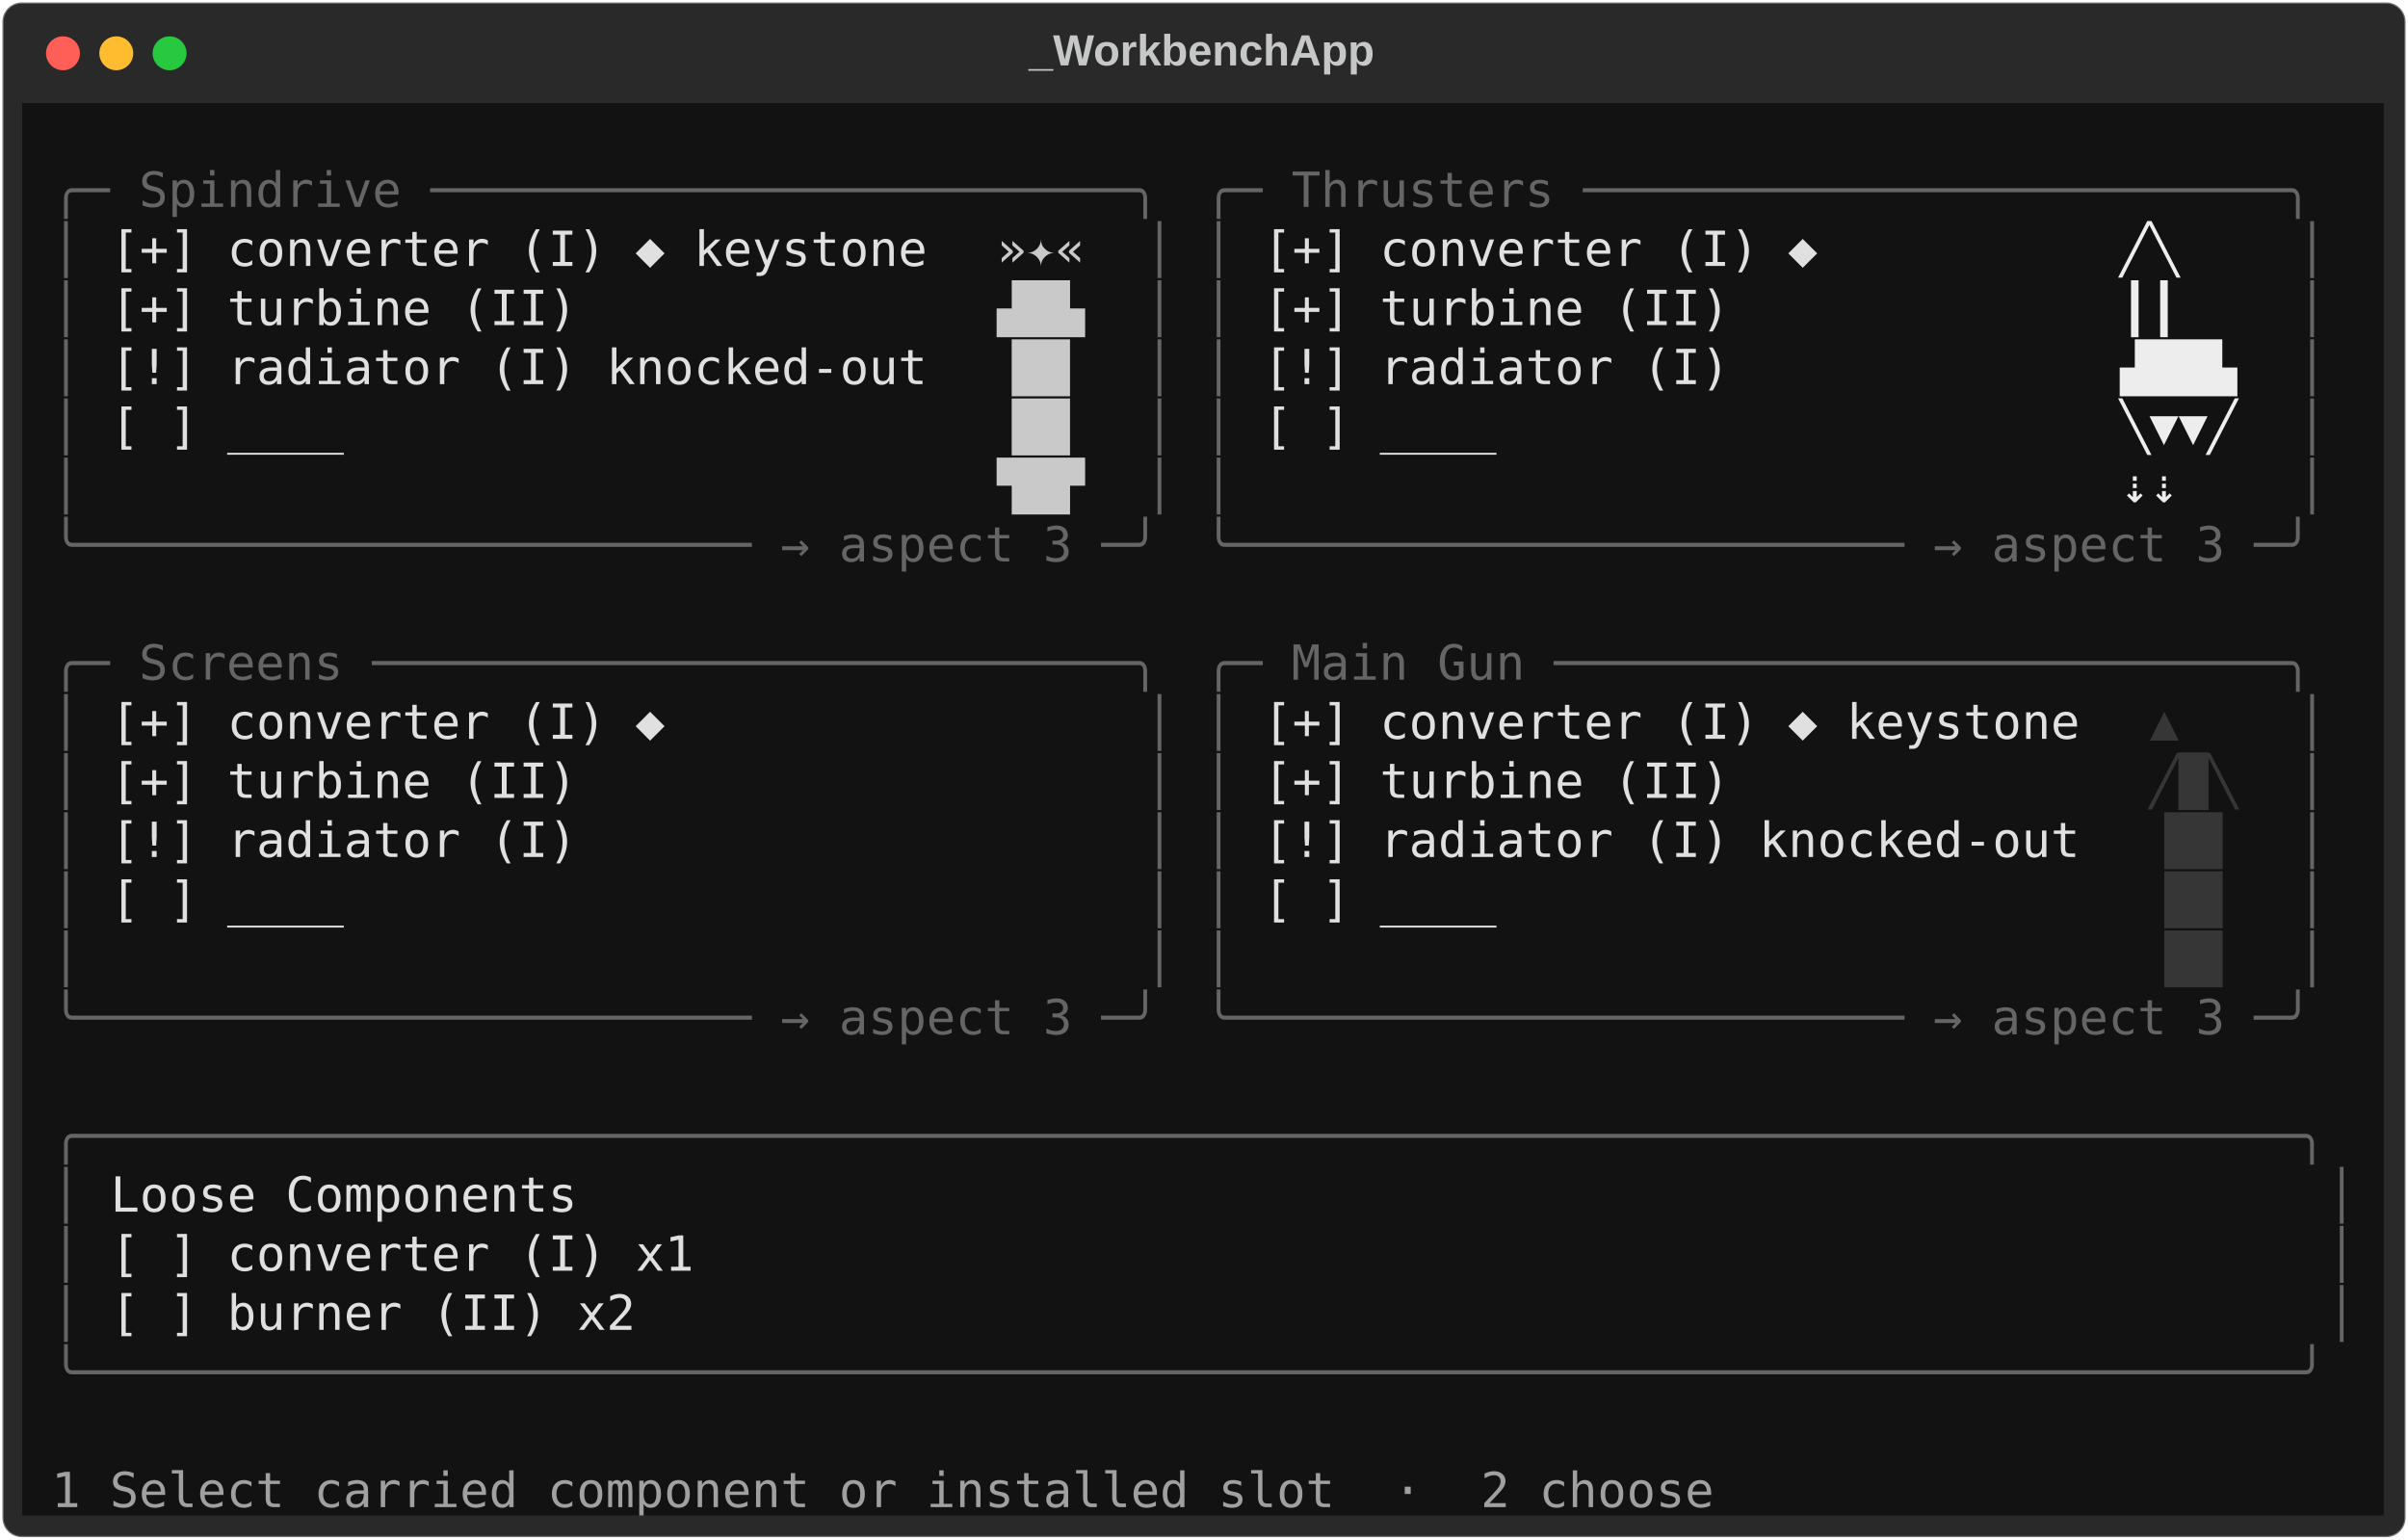
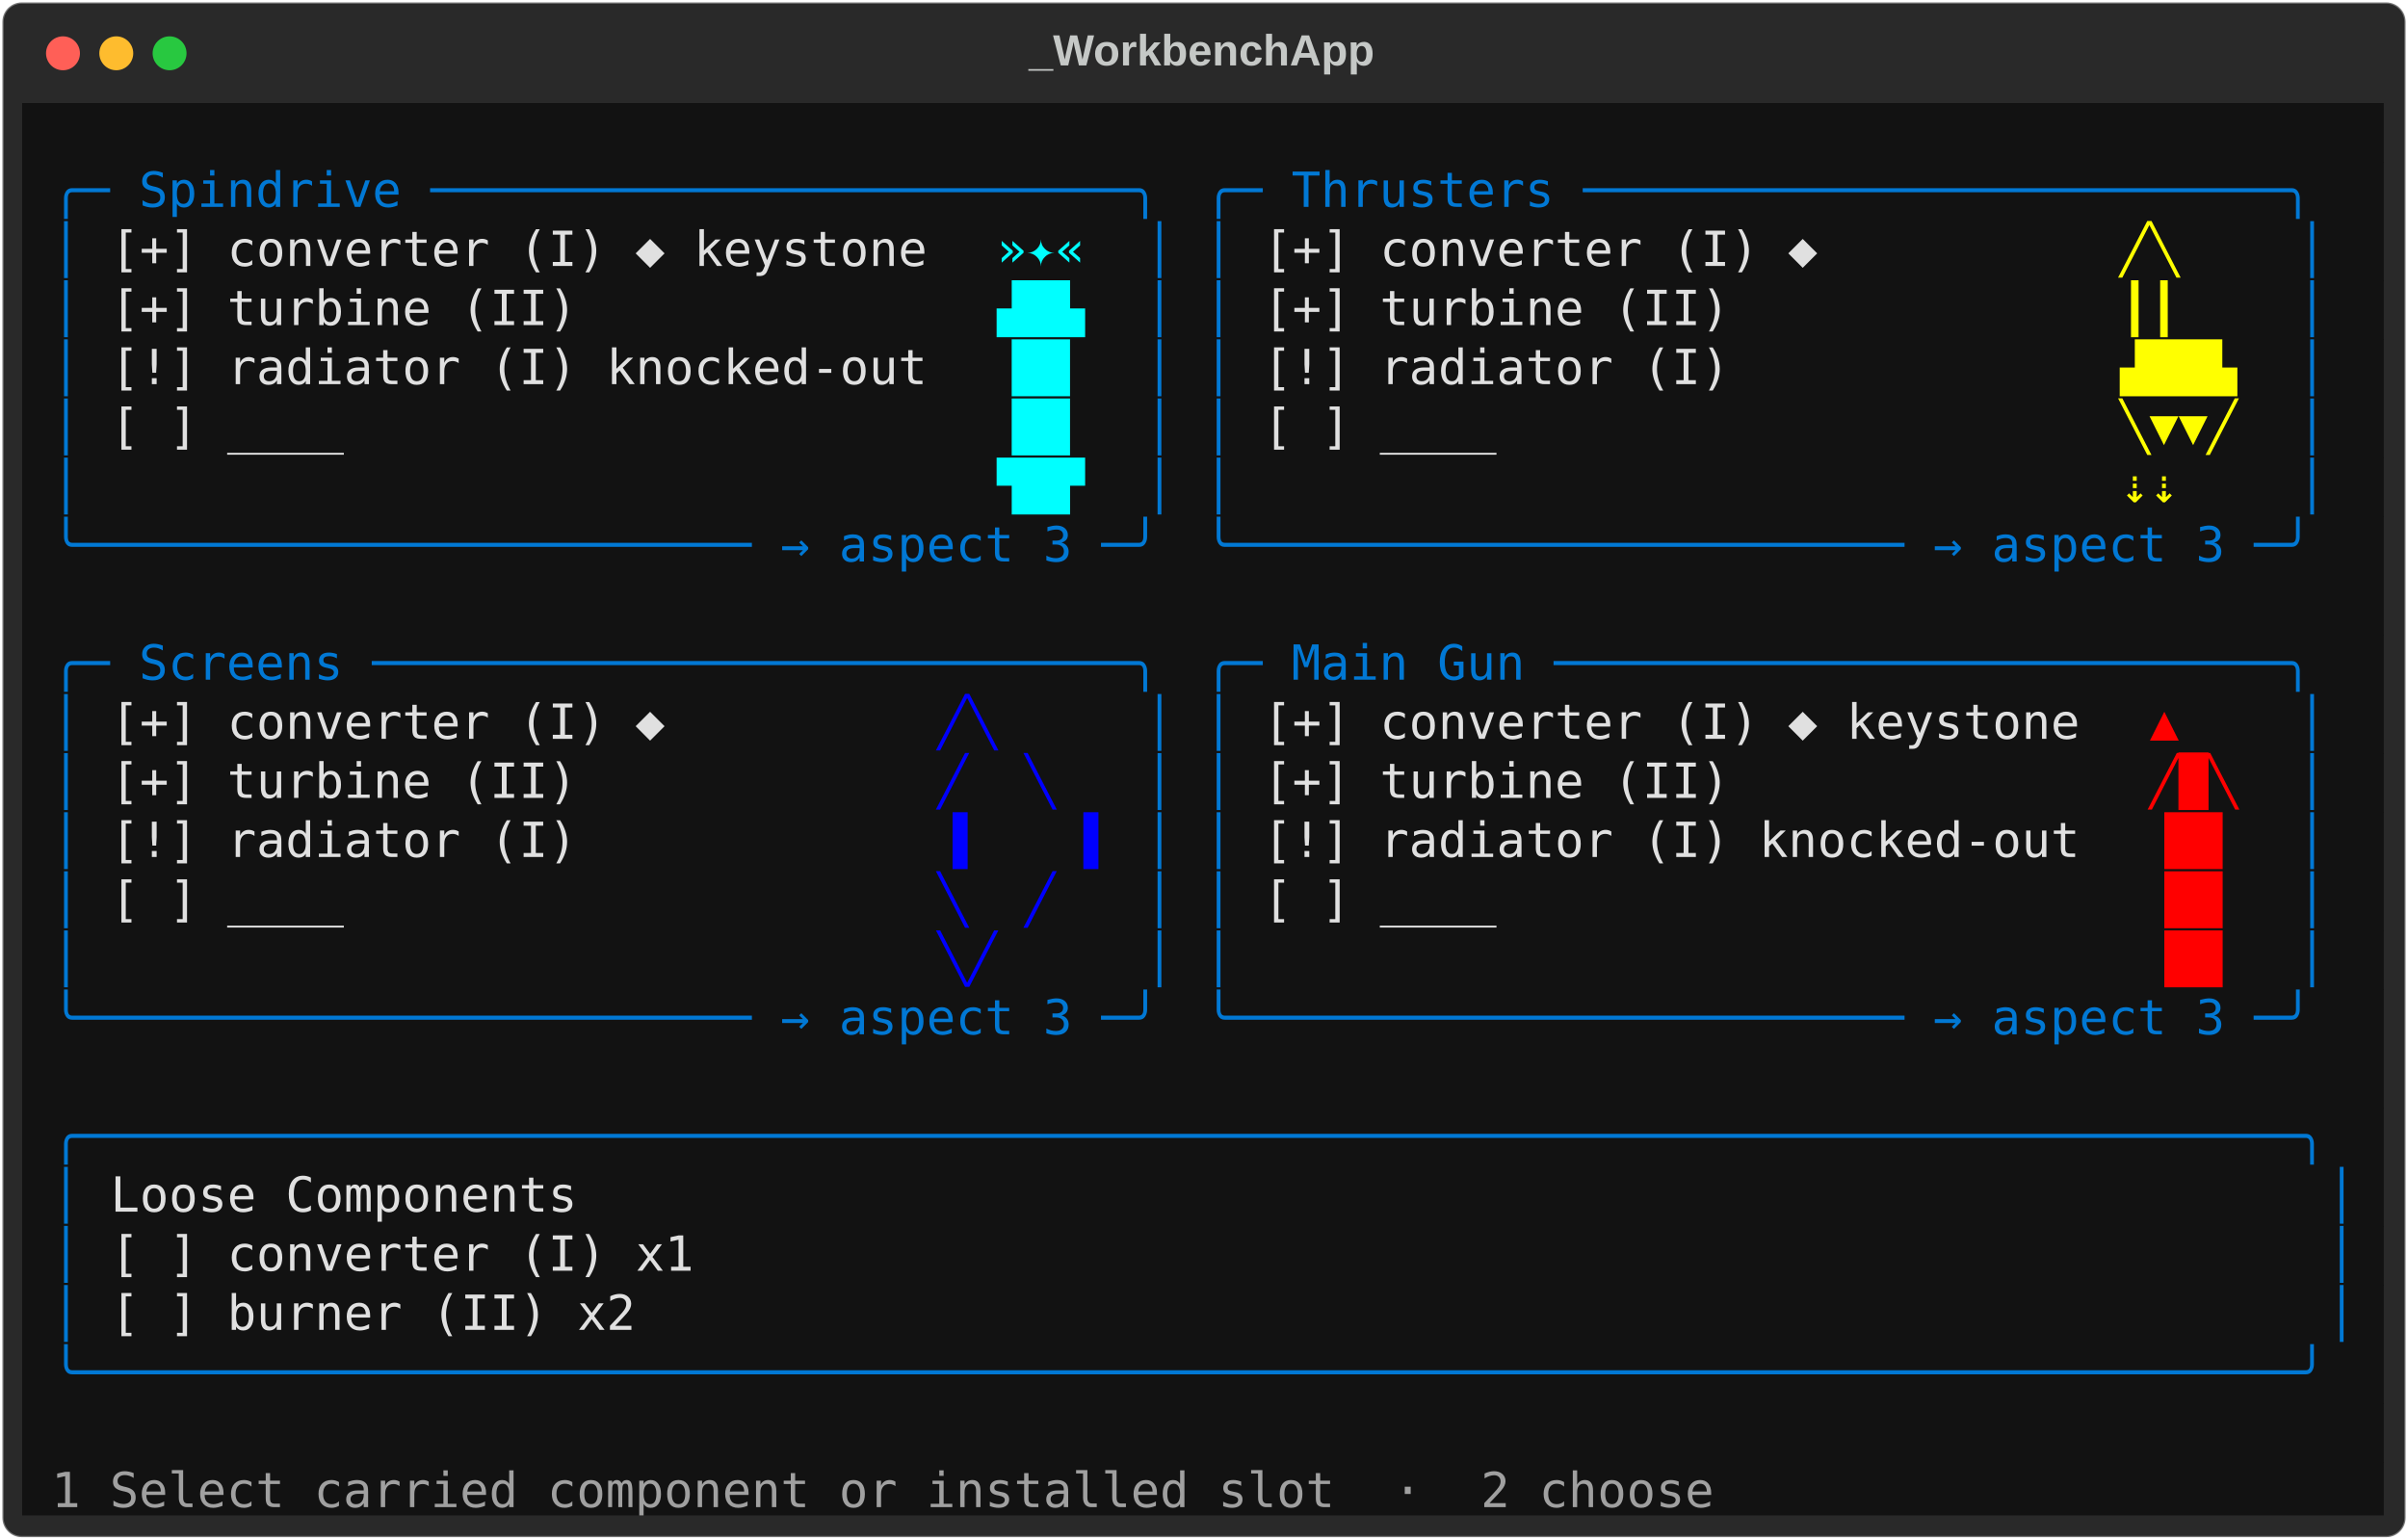
<svg xmlns="http://www.w3.org/2000/svg" class="rich-terminal" viewBox="0 0 994 635.6">
  <style>

    @font-face {
        font-family: "Fira Code";
        src: local("FiraCode-Regular"),
                url("https://cdnjs.cloudflare.com/ajax/libs/firacode/6.2.0/woff2/FiraCode-Regular.woff2") format("woff2"),
                url("https://cdnjs.cloudflare.com/ajax/libs/firacode/6.2.0/woff/FiraCode-Regular.woff") format("woff");
        font-style: normal;
        font-weight: 400;
    }
    @font-face {
        font-family: "Fira Code";
        src: local("FiraCode-Bold"),
                url("https://cdnjs.cloudflare.com/ajax/libs/firacode/6.2.0/woff2/FiraCode-Bold.woff2") format("woff2"),
                url("https://cdnjs.cloudflare.com/ajax/libs/firacode/6.2.0/woff/FiraCode-Bold.woff") format("woff");
        font-style: bold;
        font-weight: 700;
    }

    .terminal-matrix {
        font-family: Fira Code, monospace;
        font-size: 20px;
        line-height: 24.4px;
        font-variant-east-asian: full-width;
    }

    .terminal-title {
        font-size: 18px;
        font-weight: bold;
        font-family: arial;
    }

    .terminal-r1 { fill: #c5c8c6 }
- .terminal-r2 { fill: #656565 }
+ .terminal-r2 { fill: #0178d4 }
.terminal-r3 { fill: #e0e0e0 }
- .terminal-r4 { fill: #c9c9c9 }
- .terminal-r5 { fill: #ededed }
- .terminal-r6 { fill: #121212 }
- .terminal-r7 { fill: #363636 }
+ .terminal-r4 { fill: #00ffff }
+ .terminal-r5 { fill: #ffff00 }
+ .terminal-r6 { fill: #0000ff }
+ .terminal-r7 { fill: #ff0000 }
.terminal-r8 { fill: #a0a0a0 }
    </style>
  <defs>
    <clipPath id="terminal-clip-terminal">
      <rect x="0" y="0" width="975.0" height="584.6" />
    </clipPath>
    <clipPath id="terminal-line-0">
      <rect x="0" y="1.5" width="976" height="24.65" />
    </clipPath>
    <clipPath id="terminal-line-1">
      <rect x="0" y="25.9" width="976" height="24.65" />
    </clipPath>
    <clipPath id="terminal-line-2">
      <rect x="0" y="50.3" width="976" height="24.65" />
    </clipPath>
    <clipPath id="terminal-line-3">
      <rect x="0" y="74.7" width="976" height="24.65" />
    </clipPath>
    <clipPath id="terminal-line-4">
      <rect x="0" y="99.1" width="976" height="24.65" />
    </clipPath>
    <clipPath id="terminal-line-5">
      <rect x="0" y="123.5" width="976" height="24.65" />
    </clipPath>
    <clipPath id="terminal-line-6">
      <rect x="0" y="147.9" width="976" height="24.65" />
    </clipPath>
    <clipPath id="terminal-line-7">
      <rect x="0" y="172.3" width="976" height="24.65" />
    </clipPath>
    <clipPath id="terminal-line-8">
      <rect x="0" y="196.7" width="976" height="24.65" />
    </clipPath>
    <clipPath id="terminal-line-9">
      <rect x="0" y="221.1" width="976" height="24.65" />
    </clipPath>
    <clipPath id="terminal-line-10">
      <rect x="0" y="245.5" width="976" height="24.65" />
    </clipPath>
    <clipPath id="terminal-line-11">
      <rect x="0" y="269.9" width="976" height="24.65" />
    </clipPath>
    <clipPath id="terminal-line-12">
      <rect x="0" y="294.3" width="976" height="24.65" />
    </clipPath>
    <clipPath id="terminal-line-13">
      <rect x="0" y="318.7" width="976" height="24.65" />
    </clipPath>
    <clipPath id="terminal-line-14">
      <rect x="0" y="343.1" width="976" height="24.65" />
    </clipPath>
    <clipPath id="terminal-line-15">
      <rect x="0" y="367.5" width="976" height="24.65" />
    </clipPath>
    <clipPath id="terminal-line-16">
      <rect x="0" y="391.9" width="976" height="24.65" />
    </clipPath>
    <clipPath id="terminal-line-17">
      <rect x="0" y="416.3" width="976" height="24.65" />
    </clipPath>
    <clipPath id="terminal-line-18">
      <rect x="0" y="440.7" width="976" height="24.65" />
    </clipPath>
    <clipPath id="terminal-line-19">
      <rect x="0" y="465.1" width="976" height="24.65" />
    </clipPath>
    <clipPath id="terminal-line-20">
      <rect x="0" y="489.5" width="976" height="24.65" />
    </clipPath>
    <clipPath id="terminal-line-21">
      <rect x="0" y="513.9" width="976" height="24.65" />
    </clipPath>
    <clipPath id="terminal-line-22">
      <rect x="0" y="538.3" width="976" height="24.65" />
    </clipPath>
  </defs>
  <rect fill="#292929" stroke="rgba(255,255,255,0.35)" stroke-width="1" x="1" y="1" width="992" height="633.6" rx="8" />
  <text class="terminal-title" fill="#c5c8c6" text-anchor="middle" x="496" y="27">_WorkbenchApp</text>
  <g transform="translate(26,22)">
    <circle cx="0" cy="0" r="7" fill="#ff5f57" />
    <circle cx="22" cy="0" r="7" fill="#febc2e" />
    <circle cx="44" cy="0" r="7" fill="#28c840" />
  </g>
  <g transform="translate(9, 41)" clip-path="url(#terminal-clip-terminal)">
    <rect fill="#121212" x="0" y="1.5" width="976" height="24.65" shape-rendering="crispEdges" />
    <rect fill="#121212" x="0" y="25.9" width="12.2" height="24.65" shape-rendering="crispEdges" />
    <rect fill="#121212" x="12.2" y="25.9" width="463.6" height="24.65" shape-rendering="crispEdges" />
    <rect fill="#121212" x="475.8" y="25.9" width="12.2" height="24.65" shape-rendering="crispEdges" />
    <rect fill="#121212" x="488" y="25.9" width="463.6" height="24.65" shape-rendering="crispEdges" />
    <rect fill="#121212" x="951.6" y="25.9" width="24.4" height="24.65" shape-rendering="crispEdges" />
    <rect fill="#121212" x="0" y="50.3" width="12.2" height="24.65" shape-rendering="crispEdges" />
    <rect fill="#121212" x="12.2" y="50.3" width="12.2" height="24.65" shape-rendering="crispEdges" />
    <rect fill="#121212" x="24.4" y="50.3" width="12.2" height="24.65" shape-rendering="crispEdges" />
    <rect fill="#121212" x="36.6" y="50.3" width="341.6" height="24.65" shape-rendering="crispEdges" />
    <rect fill="#121212" x="378.2" y="50.3" width="24.4" height="24.65" shape-rendering="crispEdges" />
    <rect fill="#121212" x="402.6" y="50.3" width="48.8" height="24.65" shape-rendering="crispEdges" />
    <rect fill="#121212" x="451.4" y="50.3" width="12.2" height="24.65" shape-rendering="crispEdges" />
    <rect fill="#121212" x="463.6" y="50.3" width="12.2" height="24.65" shape-rendering="crispEdges" />
    <rect fill="#121212" x="475.8" y="50.3" width="12.2" height="24.65" shape-rendering="crispEdges" />
    <rect fill="#121212" x="488" y="50.3" width="12.2" height="24.65" shape-rendering="crispEdges" />
    <rect fill="#121212" x="500.2" y="50.3" width="12.2" height="24.65" shape-rendering="crispEdges" />
    <rect fill="#121212" x="512.4" y="50.3" width="231.8" height="24.65" shape-rendering="crispEdges" />
    <rect fill="#121212" x="744.2" y="50.3" width="122" height="24.65" shape-rendering="crispEdges" />
    <rect fill="#121212" x="866.2" y="50.3" width="48.8" height="24.65" shape-rendering="crispEdges" />
    <rect fill="#121212" x="915" y="50.3" width="24.4" height="24.65" shape-rendering="crispEdges" />
    <rect fill="#121212" x="939.4" y="50.3" width="12.2" height="24.65" shape-rendering="crispEdges" />
    <rect fill="#121212" x="951.6" y="50.3" width="24.4" height="24.65" shape-rendering="crispEdges" />
    <rect fill="#121212" x="0" y="74.7" width="12.2" height="24.65" shape-rendering="crispEdges" />
    <rect fill="#121212" x="12.2" y="74.7" width="12.2" height="24.65" shape-rendering="crispEdges" />
    <rect fill="#121212" x="24.4" y="74.7" width="12.2" height="24.65" shape-rendering="crispEdges" />
    <rect fill="#121212" x="36.6" y="74.7" width="195.2" height="24.65" shape-rendering="crispEdges" />
    <rect fill="#121212" x="231.8" y="74.7" width="170.8" height="24.65" shape-rendering="crispEdges" />
    <rect fill="#121212" x="402.6" y="74.7" width="48.8" height="24.65" shape-rendering="crispEdges" />
    <rect fill="#121212" x="451.4" y="74.7" width="12.2" height="24.65" shape-rendering="crispEdges" />
    <rect fill="#121212" x="463.6" y="74.7" width="12.2" height="24.65" shape-rendering="crispEdges" />
    <rect fill="#121212" x="475.8" y="74.7" width="12.2" height="24.65" shape-rendering="crispEdges" />
    <rect fill="#121212" x="488" y="74.7" width="12.2" height="24.65" shape-rendering="crispEdges" />
    <rect fill="#121212" x="500.2" y="74.7" width="12.2" height="24.65" shape-rendering="crispEdges" />
    <rect fill="#121212" x="512.4" y="74.7" width="195.2" height="24.65" shape-rendering="crispEdges" />
    <rect fill="#121212" x="707.6" y="74.7" width="158.6" height="24.65" shape-rendering="crispEdges" />
    <rect fill="#121212" x="866.2" y="74.7" width="48.8" height="24.65" shape-rendering="crispEdges" />
    <rect fill="#121212" x="915" y="74.7" width="24.4" height="24.65" shape-rendering="crispEdges" />
    <rect fill="#121212" x="939.4" y="74.7" width="12.2" height="24.65" shape-rendering="crispEdges" />
    <rect fill="#121212" x="951.6" y="74.7" width="24.4" height="24.65" shape-rendering="crispEdges" />
    <rect fill="#121212" x="0" y="99.1" width="12.2" height="24.65" shape-rendering="crispEdges" />
    <rect fill="#121212" x="12.2" y="99.1" width="12.2" height="24.65" shape-rendering="crispEdges" />
    <rect fill="#121212" x="24.4" y="99.1" width="12.2" height="24.65" shape-rendering="crispEdges" />
    <rect fill="#121212" x="36.6" y="99.1" width="341.6" height="24.65" shape-rendering="crispEdges" />
    <rect fill="#121212" x="378.2" y="99.1" width="24.4" height="24.65" shape-rendering="crispEdges" />
    <rect fill="#121212" x="402.6" y="99.1" width="48.8" height="24.65" shape-rendering="crispEdges" />
    <rect fill="#121212" x="451.4" y="99.1" width="12.2" height="24.65" shape-rendering="crispEdges" />
    <rect fill="#121212" x="463.6" y="99.1" width="12.2" height="24.65" shape-rendering="crispEdges" />
    <rect fill="#121212" x="475.8" y="99.1" width="12.2" height="24.65" shape-rendering="crispEdges" />
    <rect fill="#121212" x="488" y="99.1" width="12.2" height="24.65" shape-rendering="crispEdges" />
    <rect fill="#121212" x="500.2" y="99.1" width="12.2" height="24.65" shape-rendering="crispEdges" />
    <rect fill="#121212" x="512.4" y="99.1" width="195.2" height="24.65" shape-rendering="crispEdges" />
    <rect fill="#121212" x="707.6" y="99.1" width="158.6" height="24.65" shape-rendering="crispEdges" />
    <rect fill="#121212" x="866.2" y="99.1" width="61" height="24.65" shape-rendering="crispEdges" />
    <rect fill="#121212" x="927.2" y="99.1" width="12.2" height="24.65" shape-rendering="crispEdges" />
    <rect fill="#121212" x="939.4" y="99.1" width="12.2" height="24.65" shape-rendering="crispEdges" />
    <rect fill="#121212" x="951.6" y="99.1" width="24.4" height="24.65" shape-rendering="crispEdges" />
    <rect fill="#121212" x="0" y="123.5" width="12.2" height="24.65" shape-rendering="crispEdges" />
    <rect fill="#121212" x="12.2" y="123.5" width="12.2" height="24.65" shape-rendering="crispEdges" />
    <rect fill="#121212" x="24.4" y="123.5" width="12.2" height="24.65" shape-rendering="crispEdges" />
    <rect fill="#121212" x="36.6" y="123.5" width="97.6" height="24.65" shape-rendering="crispEdges" />
    <rect fill="#121212" x="134.2" y="123.5" width="268.4" height="24.65" shape-rendering="crispEdges" />
    <rect fill="#121212" x="402.6" y="123.5" width="48.8" height="24.65" shape-rendering="crispEdges" />
    <rect fill="#121212" x="451.4" y="123.5" width="12.2" height="24.65" shape-rendering="crispEdges" />
    <rect fill="#121212" x="463.6" y="123.5" width="12.2" height="24.65" shape-rendering="crispEdges" />
    <rect fill="#121212" x="475.8" y="123.5" width="12.2" height="24.65" shape-rendering="crispEdges" />
    <rect fill="#121212" x="488" y="123.5" width="12.2" height="24.65" shape-rendering="crispEdges" />
    <rect fill="#121212" x="500.2" y="123.5" width="12.2" height="24.65" shape-rendering="crispEdges" />
    <rect fill="#121212" x="512.4" y="123.5" width="97.6" height="24.65" shape-rendering="crispEdges" />
    <rect fill="#121212" x="610" y="123.5" width="256.2" height="24.65" shape-rendering="crispEdges" />
    <rect fill="#121212" x="866.2" y="123.5" width="61" height="24.65" shape-rendering="crispEdges" />
    <rect fill="#121212" x="927.2" y="123.5" width="12.2" height="24.65" shape-rendering="crispEdges" />
    <rect fill="#121212" x="939.4" y="123.5" width="12.2" height="24.65" shape-rendering="crispEdges" />
    <rect fill="#121212" x="951.6" y="123.5" width="24.4" height="24.65" shape-rendering="crispEdges" />
    <rect fill="#121212" x="0" y="147.9" width="12.2" height="24.65" shape-rendering="crispEdges" />
    <rect fill="#121212" x="12.2" y="147.9" width="12.2" height="24.65" shape-rendering="crispEdges" />
    <rect fill="#121212" x="24.4" y="147.9" width="378.2" height="24.65" shape-rendering="crispEdges" />
    <rect fill="#121212" x="402.6" y="147.9" width="48.8" height="24.65" shape-rendering="crispEdges" />
    <rect fill="#121212" x="451.4" y="147.9" width="12.2" height="24.65" shape-rendering="crispEdges" />
    <rect fill="#121212" x="463.6" y="147.9" width="12.2" height="24.65" shape-rendering="crispEdges" />
    <rect fill="#121212" x="475.8" y="147.9" width="12.2" height="24.65" shape-rendering="crispEdges" />
    <rect fill="#121212" x="488" y="147.9" width="12.2" height="24.65" shape-rendering="crispEdges" />
    <rect fill="#121212" x="500.2" y="147.9" width="366" height="24.65" shape-rendering="crispEdges" />
    <rect fill="#121212" x="866.2" y="147.9" width="48.8" height="24.65" shape-rendering="crispEdges" />
    <rect fill="#121212" x="915" y="147.9" width="24.4" height="24.65" shape-rendering="crispEdges" />
    <rect fill="#121212" x="939.4" y="147.9" width="12.2" height="24.65" shape-rendering="crispEdges" />
    <rect fill="#121212" x="951.6" y="147.9" width="24.4" height="24.65" shape-rendering="crispEdges" />
    <rect fill="#121212" x="0" y="172.3" width="12.2" height="24.65" shape-rendering="crispEdges" />
    <rect fill="#121212" x="12.2" y="172.3" width="463.6" height="24.65" shape-rendering="crispEdges" />
    <rect fill="#121212" x="475.8" y="172.3" width="12.2" height="24.65" shape-rendering="crispEdges" />
    <rect fill="#121212" x="488" y="172.3" width="463.6" height="24.65" shape-rendering="crispEdges" />
    <rect fill="#121212" x="951.6" y="172.3" width="24.4" height="24.65" shape-rendering="crispEdges" />
    <rect fill="#121212" x="0" y="196.7" width="976" height="24.65" shape-rendering="crispEdges" />
    <rect fill="#121212" x="0" y="221.1" width="12.2" height="24.65" shape-rendering="crispEdges" />
    <rect fill="#121212" x="12.2" y="221.1" width="463.6" height="24.65" shape-rendering="crispEdges" />
    <rect fill="#121212" x="475.8" y="221.1" width="12.2" height="24.65" shape-rendering="crispEdges" />
    <rect fill="#121212" x="488" y="221.1" width="463.6" height="24.65" shape-rendering="crispEdges" />
    <rect fill="#121212" x="951.6" y="221.1" width="24.4" height="24.65" shape-rendering="crispEdges" />
    <rect fill="#121212" x="0" y="245.5" width="12.2" height="24.65" shape-rendering="crispEdges" />
    <rect fill="#121212" x="12.2" y="245.5" width="12.2" height="24.65" shape-rendering="crispEdges" />
    <rect fill="#121212" x="24.4" y="245.5" width="12.2" height="24.65" shape-rendering="crispEdges" />
    <rect fill="#121212" x="36.6" y="245.5" width="231.8" height="24.65" shape-rendering="crispEdges" />
    <rect fill="#121212" x="268.4" y="245.5" width="109.8" height="24.65" shape-rendering="crispEdges" />
    <rect fill="#121212" x="378.2" y="245.5" width="48.8" height="24.65" shape-rendering="crispEdges" />
    <rect fill="#121212" x="427" y="245.5" width="36.6" height="24.65" shape-rendering="crispEdges" />
    <rect fill="#121212" x="463.6" y="245.5" width="12.2" height="24.65" shape-rendering="crispEdges" />
    <rect fill="#121212" x="475.8" y="245.5" width="12.2" height="24.65" shape-rendering="crispEdges" />
    <rect fill="#121212" x="488" y="245.5" width="12.2" height="24.65" shape-rendering="crispEdges" />
    <rect fill="#121212" x="500.2" y="245.5" width="12.2" height="24.65" shape-rendering="crispEdges" />
    <rect fill="#121212" x="512.4" y="245.5" width="341.6" height="24.65" shape-rendering="crispEdges" />
    <rect fill="#121212" x="854" y="245.5" width="24.4" height="24.65" shape-rendering="crispEdges" />
    <rect fill="#121212" x="878.4" y="245.5" width="36.6" height="24.65" shape-rendering="crispEdges" />
    <rect fill="#121212" x="915" y="245.5" width="24.4" height="24.65" shape-rendering="crispEdges" />
    <rect fill="#121212" x="939.4" y="245.5" width="12.2" height="24.65" shape-rendering="crispEdges" />
    <rect fill="#121212" x="951.6" y="245.5" width="24.4" height="24.65" shape-rendering="crispEdges" />
    <rect fill="#121212" x="0" y="269.9" width="12.2" height="24.65" shape-rendering="crispEdges" />
    <rect fill="#121212" x="12.2" y="269.9" width="12.2" height="24.65" shape-rendering="crispEdges" />
    <rect fill="#121212" x="24.4" y="269.9" width="12.2" height="24.65" shape-rendering="crispEdges" />
    <rect fill="#121212" x="36.6" y="269.9" width="195.2" height="24.65" shape-rendering="crispEdges" />
    <rect fill="#121212" x="231.8" y="269.9" width="146.4" height="24.65" shape-rendering="crispEdges" />
    <rect fill="#121212" x="378.2" y="269.9" width="61" height="24.65" shape-rendering="crispEdges" />
    <rect fill="#121212" x="439.2" y="269.9" width="24.4" height="24.65" shape-rendering="crispEdges" />
    <rect fill="#121212" x="463.6" y="269.9" width="12.2" height="24.65" shape-rendering="crispEdges" />
    <rect fill="#121212" x="475.8" y="269.9" width="12.2" height="24.65" shape-rendering="crispEdges" />
    <rect fill="#121212" x="488" y="269.9" width="12.2" height="24.65" shape-rendering="crispEdges" />
    <rect fill="#121212" x="500.2" y="269.9" width="12.2" height="24.65" shape-rendering="crispEdges" />
    <rect fill="#121212" x="512.4" y="269.9" width="195.2" height="24.65" shape-rendering="crispEdges" />
    <rect fill="#121212" x="707.6" y="269.9" width="170.8" height="24.65" shape-rendering="crispEdges" />
    <rect fill="#121212" x="878.4" y="269.9" width="48.8" height="24.65" shape-rendering="crispEdges" />
    <rect fill="#121212" x="927.2" y="269.9" width="12.2" height="24.65" shape-rendering="crispEdges" />
    <rect fill="#121212" x="939.4" y="269.9" width="12.2" height="24.65" shape-rendering="crispEdges" />
    <rect fill="#121212" x="951.6" y="269.9" width="24.4" height="24.65" shape-rendering="crispEdges" />
    <rect fill="#121212" x="0" y="294.3" width="12.2" height="24.65" shape-rendering="crispEdges" />
    <rect fill="#121212" x="12.2" y="294.3" width="12.2" height="24.65" shape-rendering="crispEdges" />
    <rect fill="#121212" x="24.4" y="294.3" width="12.2" height="24.65" shape-rendering="crispEdges" />
    <rect fill="#121212" x="36.6" y="294.3" width="195.2" height="24.65" shape-rendering="crispEdges" />
    <rect fill="#121212" x="231.8" y="294.3" width="146.4" height="24.65" shape-rendering="crispEdges" />
    <rect fill="#121212" x="378.2" y="294.3" width="73.2" height="24.65" shape-rendering="crispEdges" />
    <rect fill="#121212" x="451.4" y="294.3" width="12.2" height="24.65" shape-rendering="crispEdges" />
    <rect fill="#121212" x="463.6" y="294.3" width="12.2" height="24.65" shape-rendering="crispEdges" />
    <rect fill="#121212" x="475.8" y="294.3" width="12.2" height="24.65" shape-rendering="crispEdges" />
    <rect fill="#121212" x="488" y="294.3" width="12.2" height="24.65" shape-rendering="crispEdges" />
    <rect fill="#121212" x="500.2" y="294.3" width="12.2" height="24.65" shape-rendering="crispEdges" />
    <rect fill="#121212" x="512.4" y="294.3" width="341.6" height="24.65" shape-rendering="crispEdges" />
    <rect fill="#121212" x="854" y="294.3" width="24.4" height="24.65" shape-rendering="crispEdges" />
    <rect fill="#121212" x="878.4" y="294.3" width="48.8" height="24.65" shape-rendering="crispEdges" />
    <rect fill="#121212" x="927.2" y="294.3" width="12.2" height="24.65" shape-rendering="crispEdges" />
    <rect fill="#121212" x="939.4" y="294.3" width="12.2" height="24.65" shape-rendering="crispEdges" />
    <rect fill="#121212" x="951.6" y="294.3" width="24.4" height="24.65" shape-rendering="crispEdges" />
    <rect fill="#121212" x="0" y="318.7" width="12.2" height="24.65" shape-rendering="crispEdges" />
    <rect fill="#121212" x="12.2" y="318.7" width="12.2" height="24.65" shape-rendering="crispEdges" />
    <rect fill="#121212" x="24.4" y="318.7" width="12.2" height="24.65" shape-rendering="crispEdges" />
    <rect fill="#121212" x="36.6" y="318.7" width="97.6" height="24.65" shape-rendering="crispEdges" />
    <rect fill="#121212" x="134.2" y="318.7" width="244" height="24.65" shape-rendering="crispEdges" />
    <rect fill="#121212" x="378.2" y="318.7" width="61" height="24.65" shape-rendering="crispEdges" />
    <rect fill="#121212" x="439.2" y="318.7" width="24.4" height="24.65" shape-rendering="crispEdges" />
    <rect fill="#121212" x="463.6" y="318.7" width="12.2" height="24.65" shape-rendering="crispEdges" />
    <rect fill="#121212" x="475.8" y="318.7" width="12.2" height="24.65" shape-rendering="crispEdges" />
    <rect fill="#121212" x="488" y="318.7" width="12.2" height="24.65" shape-rendering="crispEdges" />
    <rect fill="#121212" x="500.2" y="318.7" width="12.2" height="24.65" shape-rendering="crispEdges" />
    <rect fill="#121212" x="512.4" y="318.7" width="97.6" height="24.65" shape-rendering="crispEdges" />
    <rect fill="#121212" x="610" y="318.7" width="268.4" height="24.65" shape-rendering="crispEdges" />
    <rect fill="#121212" x="878.4" y="318.7" width="48.8" height="24.65" shape-rendering="crispEdges" />
    <rect fill="#121212" x="927.2" y="318.7" width="12.2" height="24.65" shape-rendering="crispEdges" />
    <rect fill="#121212" x="939.4" y="318.7" width="12.2" height="24.65" shape-rendering="crispEdges" />
    <rect fill="#121212" x="951.6" y="318.7" width="24.4" height="24.65" shape-rendering="crispEdges" />
    <rect fill="#121212" x="0" y="343.1" width="12.2" height="24.65" shape-rendering="crispEdges" />
    <rect fill="#121212" x="12.2" y="343.1" width="12.2" height="24.65" shape-rendering="crispEdges" />
    <rect fill="#121212" x="24.4" y="343.1" width="353.8" height="24.65" shape-rendering="crispEdges" />
    <rect fill="#121212" x="378.2" y="343.1" width="48.8" height="24.65" shape-rendering="crispEdges" />
    <rect fill="#121212" x="427" y="343.1" width="36.6" height="24.65" shape-rendering="crispEdges" />
    <rect fill="#121212" x="463.6" y="343.1" width="12.2" height="24.65" shape-rendering="crispEdges" />
    <rect fill="#121212" x="475.8" y="343.1" width="12.2" height="24.65" shape-rendering="crispEdges" />
    <rect fill="#121212" x="488" y="343.1" width="12.2" height="24.65" shape-rendering="crispEdges" />
    <rect fill="#121212" x="500.2" y="343.1" width="378.2" height="24.65" shape-rendering="crispEdges" />
    <rect fill="#121212" x="878.4" y="343.1" width="48.8" height="24.65" shape-rendering="crispEdges" />
    <rect fill="#121212" x="927.2" y="343.1" width="12.2" height="24.65" shape-rendering="crispEdges" />
    <rect fill="#121212" x="939.4" y="343.1" width="12.2" height="24.65" shape-rendering="crispEdges" />
    <rect fill="#121212" x="951.6" y="343.1" width="24.4" height="24.65" shape-rendering="crispEdges" />
    <rect fill="#121212" x="0" y="367.5" width="12.2" height="24.65" shape-rendering="crispEdges" />
    <rect fill="#121212" x="12.2" y="367.5" width="463.6" height="24.65" shape-rendering="crispEdges" />
    <rect fill="#121212" x="475.8" y="367.5" width="12.2" height="24.65" shape-rendering="crispEdges" />
    <rect fill="#121212" x="488" y="367.5" width="463.6" height="24.65" shape-rendering="crispEdges" />
    <rect fill="#121212" x="951.6" y="367.5" width="24.4" height="24.65" shape-rendering="crispEdges" />
    <rect fill="#121212" x="0" y="391.9" width="976" height="24.65" shape-rendering="crispEdges" />
    <rect fill="#121212" x="0" y="416.3" width="12.2" height="24.65" shape-rendering="crispEdges" />
    <rect fill="#121212" x="12.2" y="416.3" width="951.6" height="24.65" shape-rendering="crispEdges" />
    <rect fill="#121212" x="963.8" y="416.3" width="12.2" height="24.65" shape-rendering="crispEdges" />
    <rect fill="#121212" x="0" y="440.7" width="12.2" height="24.65" shape-rendering="crispEdges" />
    <rect fill="#121212" x="12.2" y="440.7" width="12.2" height="24.65" shape-rendering="crispEdges" />
    <rect fill="#121212" x="24.4" y="440.7" width="12.2" height="24.65" shape-rendering="crispEdges" />
    <rect fill="#121212" x="36.6" y="440.7" width="195.2" height="24.65" shape-rendering="crispEdges" />
    <rect fill="#121212" x="231.8" y="440.7" width="719.8" height="24.65" shape-rendering="crispEdges" />
    <rect fill="#121212" x="951.6" y="440.7" width="12.2" height="24.65" shape-rendering="crispEdges" />
    <rect fill="#121212" x="963.8" y="440.7" width="12.2" height="24.65" shape-rendering="crispEdges" />
    <rect fill="#121212" x="0" y="465.1" width="12.2" height="24.65" shape-rendering="crispEdges" />
    <rect fill="#121212" x="12.2" y="465.1" width="12.2" height="24.65" shape-rendering="crispEdges" />
    <rect fill="#121212" x="24.4" y="465.1" width="12.2" height="24.65" shape-rendering="crispEdges" />
    <rect fill="#121212" x="36.6" y="465.1" width="244" height="24.65" shape-rendering="crispEdges" />
    <rect fill="#121212" x="280.6" y="465.1" width="671" height="24.65" shape-rendering="crispEdges" />
    <rect fill="#121212" x="951.6" y="465.1" width="12.2" height="24.65" shape-rendering="crispEdges" />
    <rect fill="#121212" x="963.8" y="465.1" width="12.2" height="24.65" shape-rendering="crispEdges" />
    <rect fill="#121212" x="0" y="489.5" width="12.2" height="24.65" shape-rendering="crispEdges" />
    <rect fill="#121212" x="12.2" y="489.5" width="12.2" height="24.65" shape-rendering="crispEdges" />
    <rect fill="#121212" x="24.4" y="489.5" width="12.2" height="24.65" shape-rendering="crispEdges" />
    <rect fill="#121212" x="36.6" y="489.5" width="219.6" height="24.65" shape-rendering="crispEdges" />
    <rect fill="#121212" x="256.2" y="489.5" width="695.4" height="24.65" shape-rendering="crispEdges" />
    <rect fill="#121212" x="951.6" y="489.5" width="12.2" height="24.65" shape-rendering="crispEdges" />
    <rect fill="#121212" x="963.8" y="489.5" width="12.2" height="24.65" shape-rendering="crispEdges" />
    <rect fill="#121212" x="0" y="513.9" width="12.2" height="24.65" shape-rendering="crispEdges" />
    <rect fill="#121212" x="12.2" y="513.9" width="951.6" height="24.65" shape-rendering="crispEdges" />
    <rect fill="#121212" x="963.8" y="513.9" width="12.2" height="24.65" shape-rendering="crispEdges" />
    <rect fill="#121212" x="0" y="538.3" width="976" height="24.65" shape-rendering="crispEdges" />
    <rect fill="#121212" x="0" y="562.7" width="12.2" height="24.65" shape-rendering="crispEdges" />
    <rect fill="#121212" x="12.2" y="562.7" width="695.4" height="24.65" shape-rendering="crispEdges" />
    <rect fill="#121212" x="707.6" y="562.7" width="268.4" height="24.65" shape-rendering="crispEdges" />
    <g class="terminal-matrix">
      <text class="terminal-r1" x="976" y="20" textLength="12.2" clip-path="url(#terminal-line-0)">
</text>
      <text class="terminal-r2" x="12.2" y="44.4" textLength="463.6" clip-path="url(#terminal-line-1)">╭─ Spindrive ────────────────────────╮</text>
      <text class="terminal-r2" x="488" y="44.4" textLength="463.6" clip-path="url(#terminal-line-1)">╭─ Thrusters ────────────────────────╮</text>
      <text class="terminal-r1" x="976" y="44.4" textLength="12.2" clip-path="url(#terminal-line-1)">
</text>
      <text class="terminal-r2" x="12.2" y="68.8" textLength="12.2" clip-path="url(#terminal-line-2)">│</text>
      <text class="terminal-r3" x="36.6" y="68.8" textLength="341.6" clip-path="url(#terminal-line-2)">[+] converter (I) ◆ keystone</text>
      <text class="terminal-r4" x="402.6" y="68.8" textLength="48.8" clip-path="url(#terminal-line-2)"> »✦«</text>
      <text class="terminal-r2" x="463.6" y="68.8" textLength="12.2" clip-path="url(#terminal-line-2)">│</text>
      <text class="terminal-r2" x="488" y="68.8" textLength="12.2" clip-path="url(#terminal-line-2)">│</text>
      <text class="terminal-r3" x="512.4" y="68.8" textLength="231.8" clip-path="url(#terminal-line-2)">[+] converter (I) ◆</text>
      <text class="terminal-r5" x="866.2" y="68.8" textLength="48.8" clip-path="url(#terminal-line-2)">  ╱╲</text>
      <text class="terminal-r2" x="939.4" y="68.8" textLength="12.2" clip-path="url(#terminal-line-2)">│</text>
      <text class="terminal-r1" x="976" y="68.8" textLength="12.2" clip-path="url(#terminal-line-2)">
</text>
      <text class="terminal-r2" x="12.2" y="93.2" textLength="12.2" clip-path="url(#terminal-line-3)">│</text>
      <text class="terminal-r3" x="36.6" y="93.2" textLength="195.2" clip-path="url(#terminal-line-3)">[+] turbine (II)</text>
      <text class="terminal-r4" x="402.6" y="93.2" textLength="48.8" clip-path="url(#terminal-line-3)"> ▟█▙</text>
      <text class="terminal-r2" x="463.6" y="93.2" textLength="12.2" clip-path="url(#terminal-line-3)">│</text>
      <text class="terminal-r2" x="488" y="93.2" textLength="12.2" clip-path="url(#terminal-line-3)">│</text>
      <text class="terminal-r3" x="512.4" y="93.2" textLength="195.2" clip-path="url(#terminal-line-3)">[+] turbine (II)</text>
      <text class="terminal-r5" x="866.2" y="93.2" textLength="48.8" clip-path="url(#terminal-line-3)">  ┃┃</text>
      <text class="terminal-r2" x="939.4" y="93.2" textLength="12.2" clip-path="url(#terminal-line-3)">│</text>
      <text class="terminal-r1" x="976" y="93.2" textLength="12.2" clip-path="url(#terminal-line-3)">
</text>
      <text class="terminal-r2" x="12.2" y="117.6" textLength="12.2" clip-path="url(#terminal-line-4)">│</text>
      <text class="terminal-r3" x="36.6" y="117.6" textLength="341.6" clip-path="url(#terminal-line-4)">[!] radiator (I) knocked-out</text>
      <text class="terminal-r4" x="402.6" y="117.6" textLength="48.8" clip-path="url(#terminal-line-4)"> ▐█▌</text>
      <text class="terminal-r2" x="463.6" y="117.6" textLength="12.2" clip-path="url(#terminal-line-4)">│</text>
      <text class="terminal-r2" x="488" y="117.6" textLength="12.2" clip-path="url(#terminal-line-4)">│</text>
      <text class="terminal-r3" x="512.4" y="117.6" textLength="195.2" clip-path="url(#terminal-line-4)">[!] radiator (I)</text>
      <text class="terminal-r5" x="866.2" y="117.6" textLength="61" clip-path="url(#terminal-line-4)"> ▟██▙</text>
      <text class="terminal-r2" x="939.4" y="117.6" textLength="12.2" clip-path="url(#terminal-line-4)">│</text>
      <text class="terminal-r1" x="976" y="117.6" textLength="12.2" clip-path="url(#terminal-line-4)">
</text>
      <text class="terminal-r2" x="12.2" y="142" textLength="12.2" clip-path="url(#terminal-line-5)">│</text>
      <text class="terminal-r3" x="36.6" y="142" textLength="97.6" clip-path="url(#terminal-line-5)">[ ] ____</text>
      <text class="terminal-r4" x="402.6" y="142" textLength="48.8" clip-path="url(#terminal-line-5)"> ▐█▌</text>
      <text class="terminal-r2" x="463.6" y="142" textLength="12.2" clip-path="url(#terminal-line-5)">│</text>
      <text class="terminal-r2" x="488" y="142" textLength="12.2" clip-path="url(#terminal-line-5)">│</text>
      <text class="terminal-r3" x="512.4" y="142" textLength="97.6" clip-path="url(#terminal-line-5)">[ ] ____</text>
      <text class="terminal-r5" x="866.2" y="142" textLength="61" clip-path="url(#terminal-line-5)"> ╲▼▼╱</text>
      <text class="terminal-r2" x="939.4" y="142" textLength="12.2" clip-path="url(#terminal-line-5)">│</text>
      <text class="terminal-r1" x="976" y="142" textLength="12.2" clip-path="url(#terminal-line-5)">
</text>
      <text class="terminal-r2" x="12.2" y="166.4" textLength="12.2" clip-path="url(#terminal-line-6)">│</text>
      <text class="terminal-r4" x="402.6" y="166.4" textLength="48.8" clip-path="url(#terminal-line-6)"> ▜█▛</text>
      <text class="terminal-r2" x="463.6" y="166.4" textLength="12.2" clip-path="url(#terminal-line-6)">│</text>
      <text class="terminal-r2" x="488" y="166.4" textLength="12.2" clip-path="url(#terminal-line-6)">│</text>
      <text class="terminal-r5" x="866.2" y="166.4" textLength="48.8" clip-path="url(#terminal-line-6)">  ⇣⇣</text>
      <text class="terminal-r2" x="939.4" y="166.4" textLength="12.2" clip-path="url(#terminal-line-6)">│</text>
      <text class="terminal-r1" x="976" y="166.4" textLength="12.2" clip-path="url(#terminal-line-6)">
</text>
      <text class="terminal-r2" x="12.2" y="190.8" textLength="463.6" clip-path="url(#terminal-line-7)">╰─────────────────────── → aspect 3 ─╯</text>
      <text class="terminal-r2" x="488" y="190.8" textLength="463.6" clip-path="url(#terminal-line-7)">╰─────────────────────── → aspect 3 ─╯</text>
      <text class="terminal-r1" x="976" y="190.8" textLength="12.2" clip-path="url(#terminal-line-7)">
</text>
      <text class="terminal-r1" x="976" y="215.2" textLength="12.2" clip-path="url(#terminal-line-8)">
</text>
      <text class="terminal-r2" x="12.2" y="239.6" textLength="463.6" clip-path="url(#terminal-line-9)">╭─ Screens ──────────────────────────╮</text>
      <text class="terminal-r2" x="488" y="239.6" textLength="463.6" clip-path="url(#terminal-line-9)">╭─ Main Gun ─────────────────────────╮</text>
      <text class="terminal-r1" x="976" y="239.6" textLength="12.2" clip-path="url(#terminal-line-9)">
</text>
      <text class="terminal-r2" x="12.2" y="264" textLength="12.2" clip-path="url(#terminal-line-10)">│</text>
      <text class="terminal-r3" x="36.6" y="264" textLength="231.8" clip-path="url(#terminal-line-10)">[+] converter (I) ◆</text>
      <text class="terminal-r6" x="378.2" y="264" textLength="48.8" clip-path="url(#terminal-line-10)">  ╱╲</text>
      <text class="terminal-r2" x="463.6" y="264" textLength="12.2" clip-path="url(#terminal-line-10)">│</text>
      <text class="terminal-r2" x="488" y="264" textLength="12.2" clip-path="url(#terminal-line-10)">│</text>
      <text class="terminal-r3" x="512.4" y="264" textLength="341.6" clip-path="url(#terminal-line-10)">[+] converter (I) ◆ keystone</text>
      <text class="terminal-r7" x="878.4" y="264" textLength="36.6" clip-path="url(#terminal-line-10)">  ▲</text>
      <text class="terminal-r2" x="939.4" y="264" textLength="12.2" clip-path="url(#terminal-line-10)">│</text>
      <text class="terminal-r1" x="976" y="264" textLength="12.2" clip-path="url(#terminal-line-10)">
</text>
      <text class="terminal-r2" x="12.2" y="288.4" textLength="12.2" clip-path="url(#terminal-line-11)">│</text>
      <text class="terminal-r3" x="36.6" y="288.4" textLength="195.2" clip-path="url(#terminal-line-11)">[+] turbine (II)</text>
      <text class="terminal-r6" x="378.2" y="288.4" textLength="61" clip-path="url(#terminal-line-11)"> ╱  ╲</text>
      <text class="terminal-r2" x="463.6" y="288.4" textLength="12.2" clip-path="url(#terminal-line-11)">│</text>
      <text class="terminal-r2" x="488" y="288.4" textLength="12.2" clip-path="url(#terminal-line-11)">│</text>
      <text class="terminal-r3" x="512.4" y="288.4" textLength="195.2" clip-path="url(#terminal-line-11)">[+] turbine (II)</text>
      <text class="terminal-r7" x="878.4" y="288.4" textLength="48.8" clip-path="url(#terminal-line-11)"> ╱█╲</text>
      <text class="terminal-r2" x="939.4" y="288.4" textLength="12.2" clip-path="url(#terminal-line-11)">│</text>
      <text class="terminal-r1" x="976" y="288.4" textLength="12.2" clip-path="url(#terminal-line-11)">
</text>
      <text class="terminal-r2" x="12.2" y="312.8" textLength="12.2" clip-path="url(#terminal-line-12)">│</text>
      <text class="terminal-r3" x="36.6" y="312.8" textLength="195.2" clip-path="url(#terminal-line-12)">[!] radiator (I)</text>
      <text class="terminal-r6" x="378.2" y="312.8" textLength="73.2" clip-path="url(#terminal-line-12)">▐    ▌</text>
      <text class="terminal-r2" x="463.6" y="312.8" textLength="12.2" clip-path="url(#terminal-line-12)">│</text>
      <text class="terminal-r2" x="488" y="312.8" textLength="12.2" clip-path="url(#terminal-line-12)">│</text>
      <text class="terminal-r3" x="512.4" y="312.8" textLength="341.6" clip-path="url(#terminal-line-12)">[!] radiator (I) knocked-out</text>
      <text class="terminal-r7" x="878.4" y="312.8" textLength="48.8" clip-path="url(#terminal-line-12)"> ▐█▌</text>
      <text class="terminal-r2" x="939.4" y="312.8" textLength="12.2" clip-path="url(#terminal-line-12)">│</text>
      <text class="terminal-r1" x="976" y="312.8" textLength="12.2" clip-path="url(#terminal-line-12)">
</text>
      <text class="terminal-r2" x="12.2" y="337.2" textLength="12.2" clip-path="url(#terminal-line-13)">│</text>
      <text class="terminal-r3" x="36.6" y="337.2" textLength="97.6" clip-path="url(#terminal-line-13)">[ ] ____</text>
      <text class="terminal-r6" x="378.2" y="337.2" textLength="61" clip-path="url(#terminal-line-13)"> ╲  ╱</text>
      <text class="terminal-r2" x="463.6" y="337.2" textLength="12.2" clip-path="url(#terminal-line-13)">│</text>
      <text class="terminal-r2" x="488" y="337.2" textLength="12.2" clip-path="url(#terminal-line-13)">│</text>
      <text class="terminal-r3" x="512.4" y="337.2" textLength="97.6" clip-path="url(#terminal-line-13)">[ ] ____</text>
      <text class="terminal-r7" x="878.4" y="337.2" textLength="48.8" clip-path="url(#terminal-line-13)"> ▐█▌</text>
      <text class="terminal-r2" x="939.4" y="337.2" textLength="12.2" clip-path="url(#terminal-line-13)">│</text>
      <text class="terminal-r1" x="976" y="337.2" textLength="12.2" clip-path="url(#terminal-line-13)">
</text>
      <text class="terminal-r2" x="12.2" y="361.6" textLength="12.2" clip-path="url(#terminal-line-14)">│</text>
      <text class="terminal-r6" x="378.2" y="361.6" textLength="48.8" clip-path="url(#terminal-line-14)">  ╲╱</text>
      <text class="terminal-r2" x="463.6" y="361.6" textLength="12.2" clip-path="url(#terminal-line-14)">│</text>
      <text class="terminal-r2" x="488" y="361.6" textLength="12.2" clip-path="url(#terminal-line-14)">│</text>
      <text class="terminal-r7" x="878.4" y="361.6" textLength="48.8" clip-path="url(#terminal-line-14)"> ▐█▌</text>
      <text class="terminal-r2" x="939.4" y="361.6" textLength="12.2" clip-path="url(#terminal-line-14)">│</text>
      <text class="terminal-r1" x="976" y="361.6" textLength="12.2" clip-path="url(#terminal-line-14)">
</text>
      <text class="terminal-r2" x="12.2" y="386" textLength="463.6" clip-path="url(#terminal-line-15)">╰─────────────────────── → aspect 3 ─╯</text>
      <text class="terminal-r2" x="488" y="386" textLength="463.6" clip-path="url(#terminal-line-15)">╰─────────────────────── → aspect 3 ─╯</text>
      <text class="terminal-r1" x="976" y="386" textLength="12.2" clip-path="url(#terminal-line-15)">
</text>
      <text class="terminal-r1" x="976" y="410.4" textLength="12.2" clip-path="url(#terminal-line-16)">
</text>
      <text class="terminal-r2" x="12.2" y="434.8" textLength="951.6" clip-path="url(#terminal-line-17)">╭────────────────────────────────────────────────────────────────────────────╮</text>
      <text class="terminal-r1" x="976" y="434.8" textLength="12.2" clip-path="url(#terminal-line-17)">
</text>
      <text class="terminal-r2" x="12.2" y="459.2" textLength="12.2" clip-path="url(#terminal-line-18)">│</text>
      <text class="terminal-r3" x="36.6" y="459.2" textLength="195.2" clip-path="url(#terminal-line-18)">Loose Components</text>
      <text class="terminal-r2" x="951.6" y="459.2" textLength="12.2" clip-path="url(#terminal-line-18)">│</text>
      <text class="terminal-r1" x="976" y="459.2" textLength="12.2" clip-path="url(#terminal-line-18)">
</text>
      <text class="terminal-r2" x="12.2" y="483.6" textLength="12.2" clip-path="url(#terminal-line-19)">│</text>
      <text class="terminal-r3" x="36.6" y="483.6" textLength="244" clip-path="url(#terminal-line-19)">[ ] converter (I) x1</text>
      <text class="terminal-r2" x="951.6" y="483.6" textLength="12.2" clip-path="url(#terminal-line-19)">│</text>
      <text class="terminal-r1" x="976" y="483.6" textLength="12.2" clip-path="url(#terminal-line-19)">
</text>
      <text class="terminal-r2" x="12.2" y="508" textLength="12.2" clip-path="url(#terminal-line-20)">│</text>
      <text class="terminal-r3" x="36.6" y="508" textLength="219.6" clip-path="url(#terminal-line-20)">[ ] burner (II) x2</text>
      <text class="terminal-r2" x="951.6" y="508" textLength="12.2" clip-path="url(#terminal-line-20)">│</text>
      <text class="terminal-r1" x="976" y="508" textLength="12.2" clip-path="url(#terminal-line-20)">
</text>
      <text class="terminal-r2" x="12.2" y="532.4" textLength="951.6" clip-path="url(#terminal-line-21)">╰────────────────────────────────────────────────────────────────────────────╯</text>
      <text class="terminal-r1" x="976" y="532.4" textLength="12.2" clip-path="url(#terminal-line-21)">
</text>
      <text class="terminal-r1" x="976" y="556.8" textLength="12.2" clip-path="url(#terminal-line-22)">
</text>
      <text class="terminal-r8" x="12.2" y="581.2" textLength="695.4" clip-path="url(#terminal-line-23)">1 Select carried component or installed slot  ·  2 choose</text>
    </g>
  </g>
</svg>
